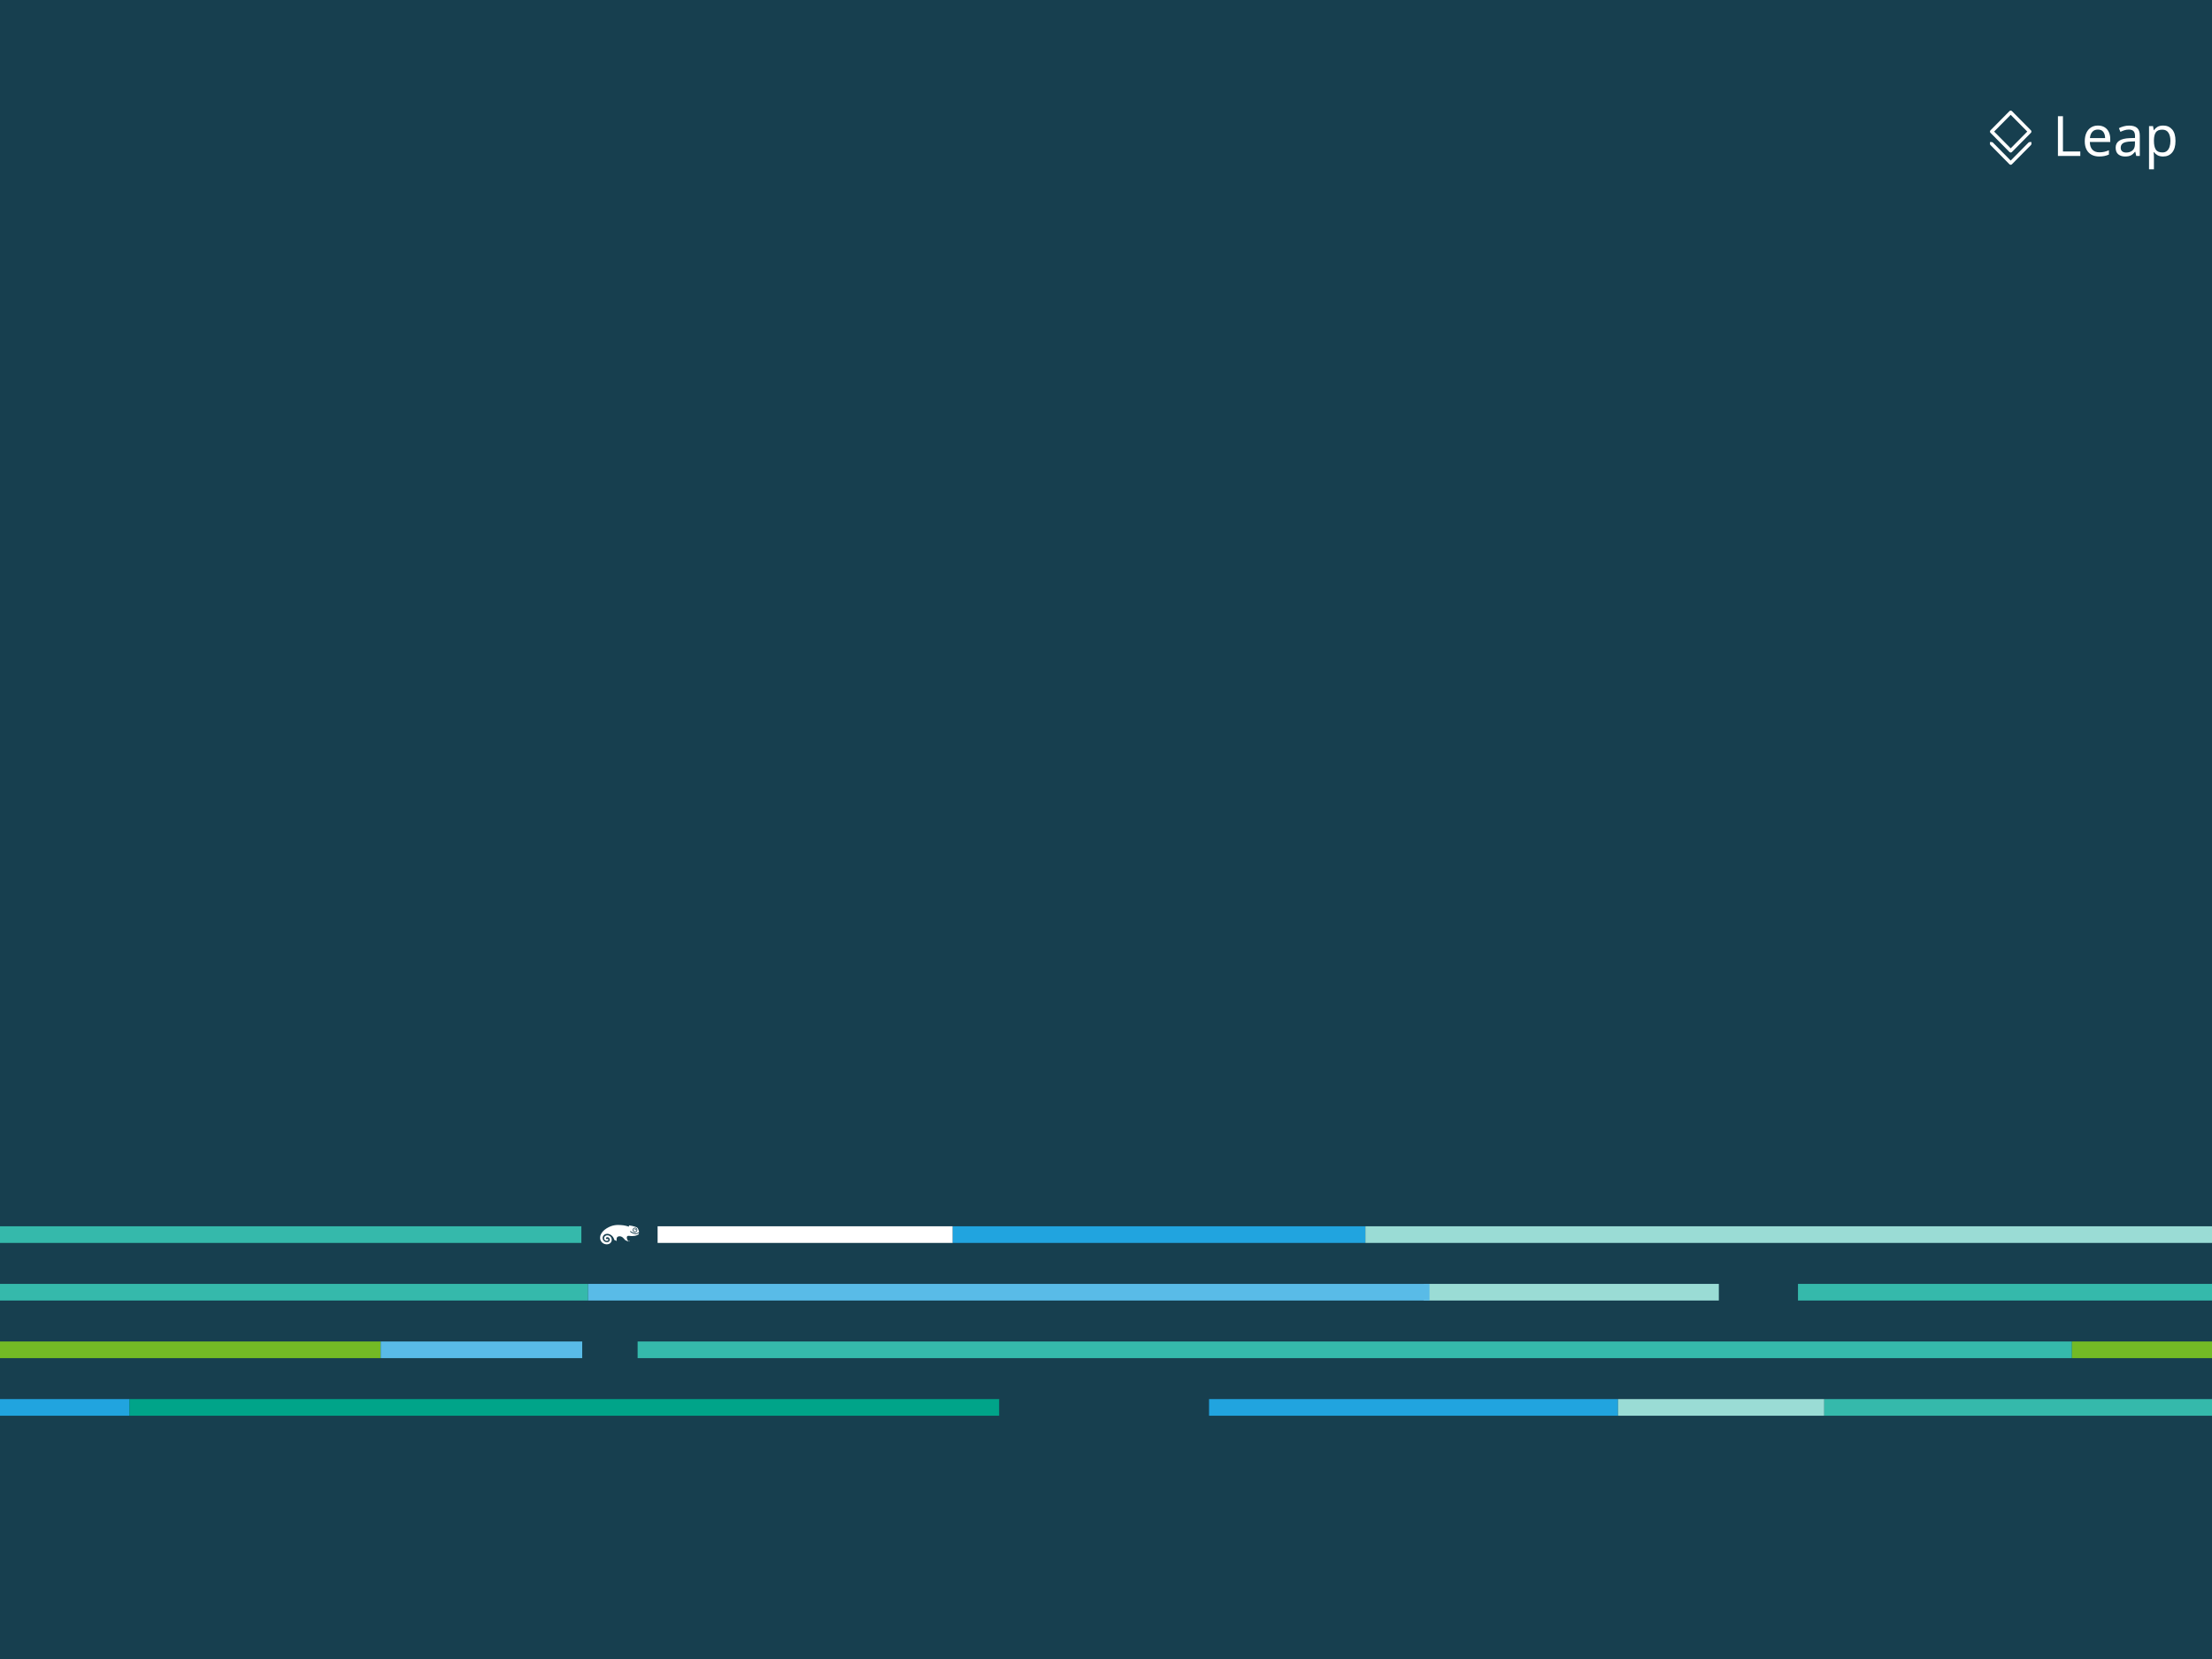
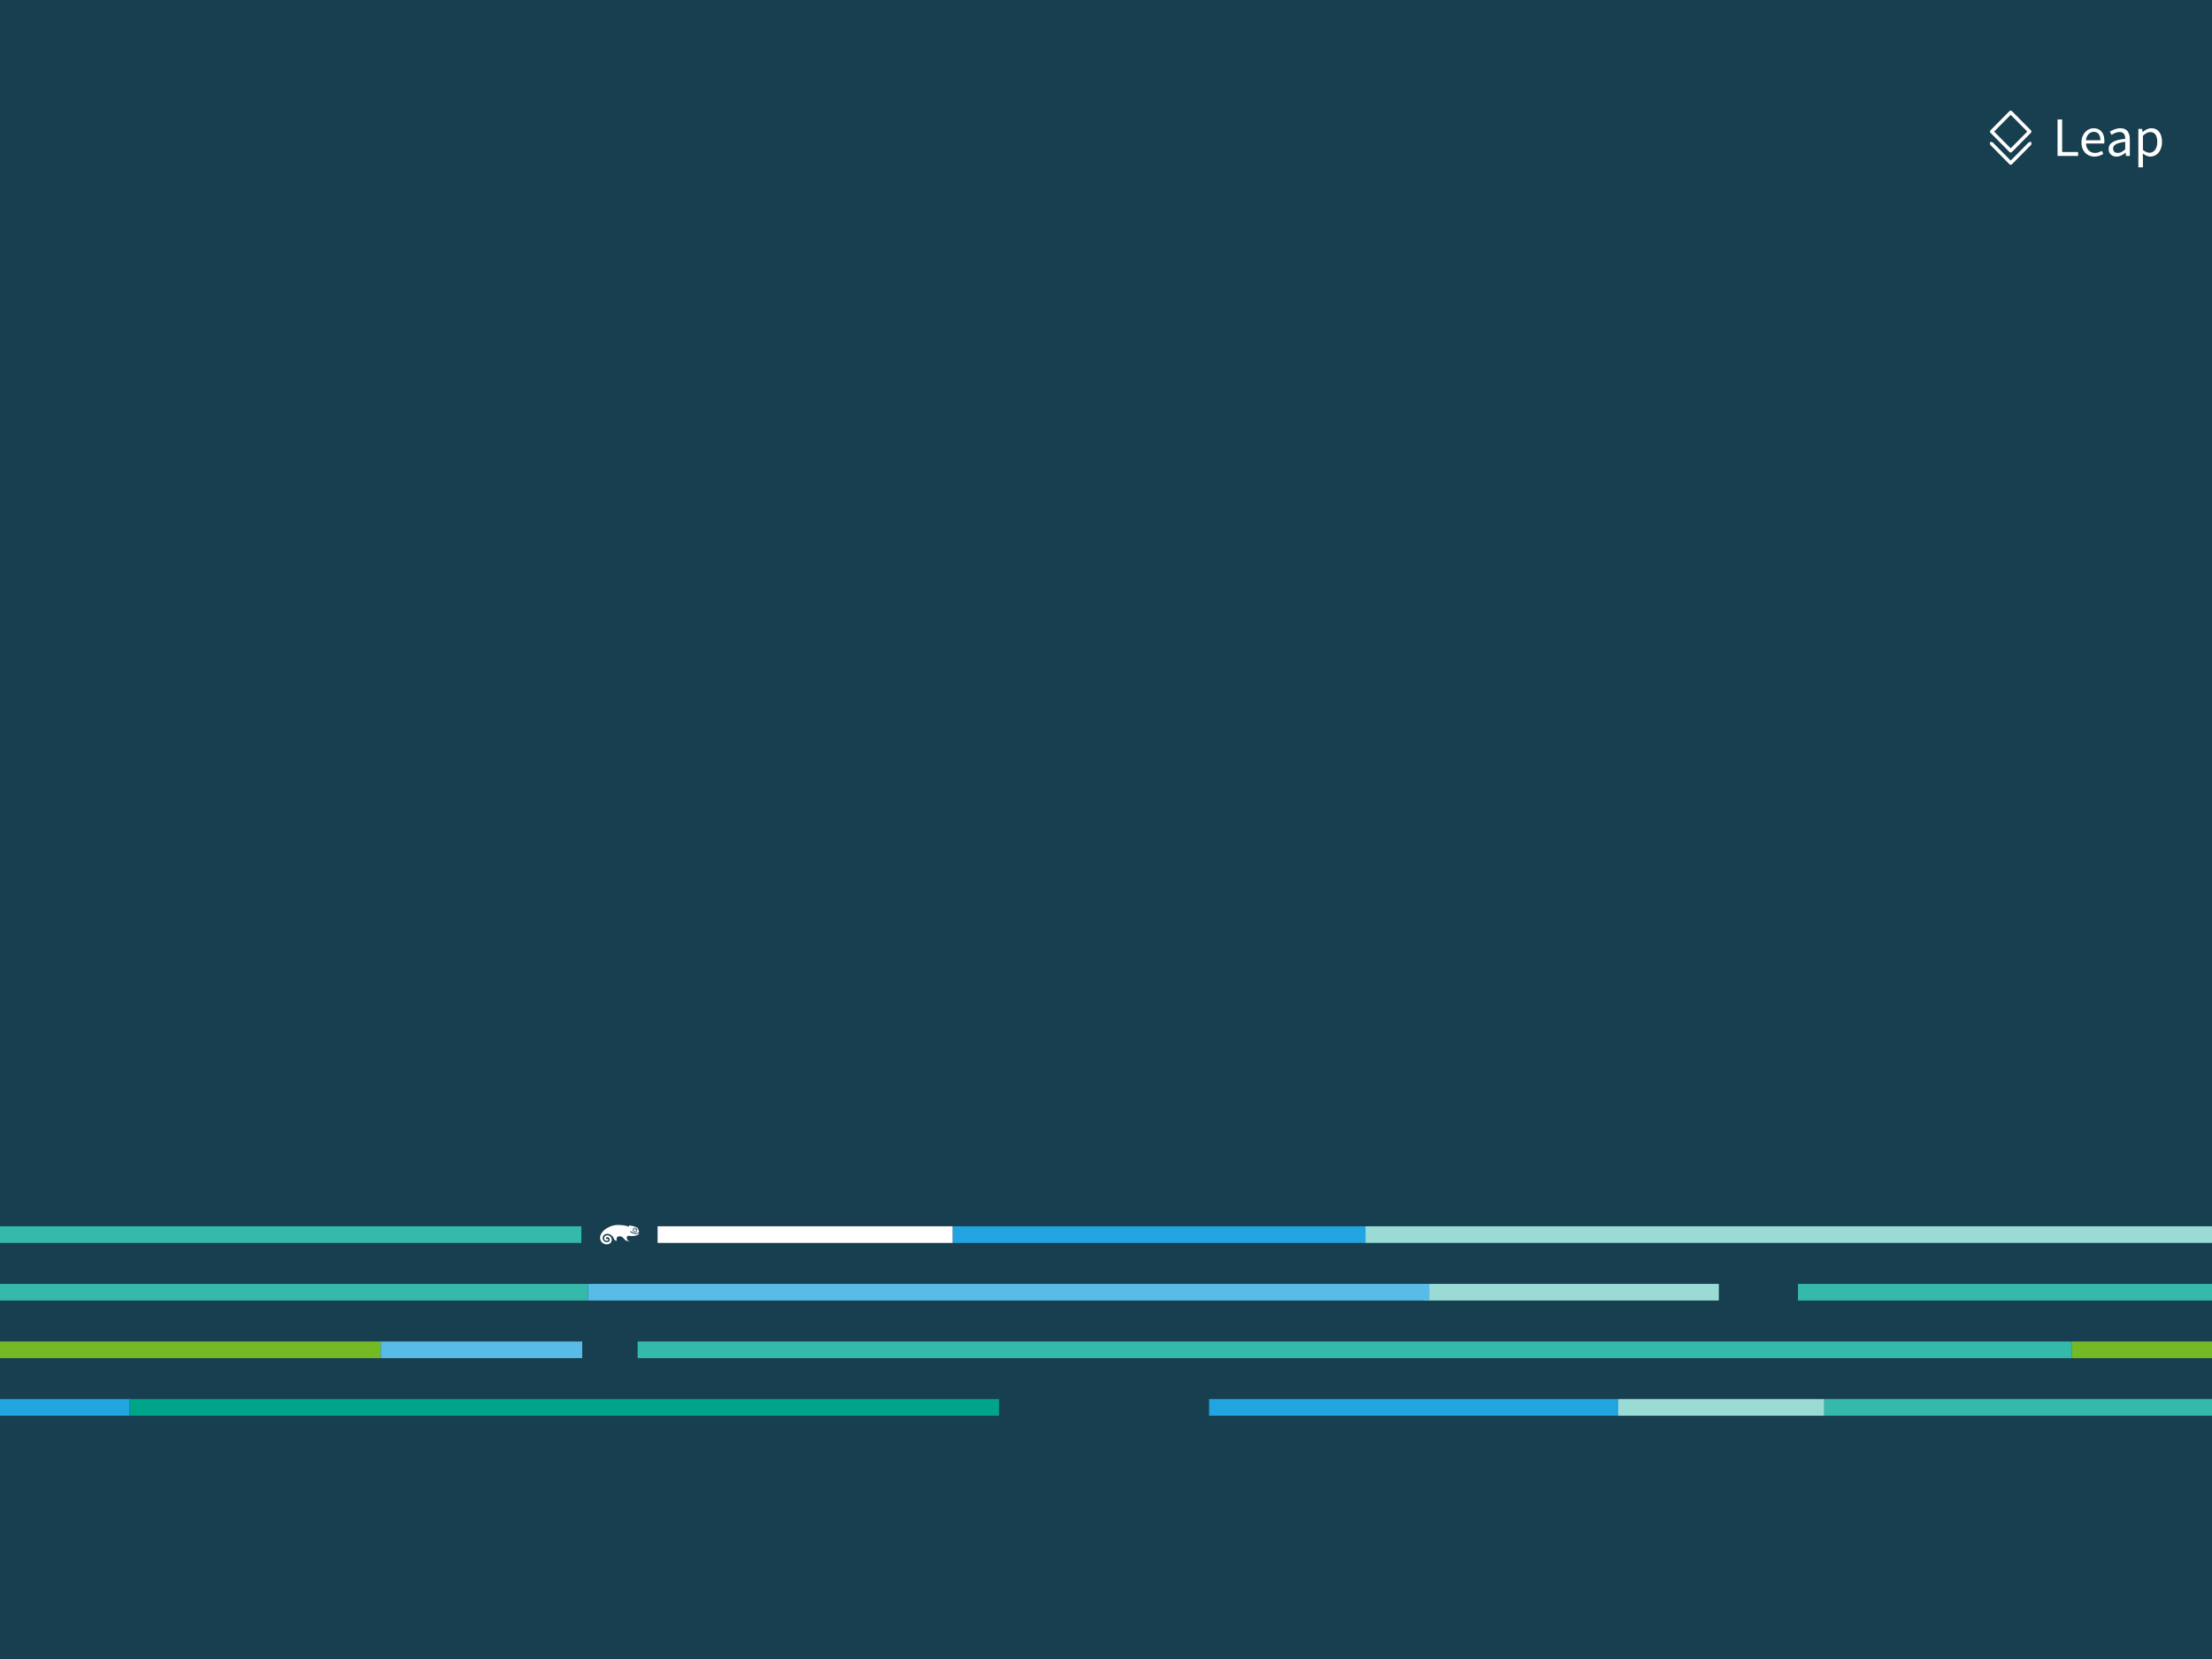
<svg xmlns="http://www.w3.org/2000/svg" width="1440" height="1080" viewBox="0 0 1440 1080" version="1.1" id="SVGRoot">
  <defs id="defs10" />
  <g id="layer1">
    <path id="rect25" style="fill:#173f4f;fill-opacity:1;stroke-width:0.866" d="M 0,0 H 1440 V 1080 H 0 Z" />
    <rect style="fill:#35b9ab;fill-opacity:1;stroke-width:0.76" id="rect859" width="378.567" height="10.833" x="0" y="798.3" />
    <rect style="fill:#173f4f;fill-opacity:1;stroke-width:1.022" id="rect865" width="49.524" height="10.833" x="378.567" y="798.3" />
    <rect style="fill:#ffffff;fill-opacity:1;stroke-width:1.793" id="rect869" width="192.094" height="10.833" x="428.098" y="798.3" />
    <rect style="fill:#21a4df;fill-opacity:1;stroke-width:1.638" id="rect873" width="268.632" height="10.833" x="620.247" y="798.3" />
    <rect style="fill:#9adcd5;fill-opacity:1;stroke-width:0.63" id="rect877" width="551.12" height="10.833" x="888.879" y="798.3" />
    <rect style="fill:#35b9ab;fill-opacity:1;stroke-width:0.764" id="rect859-3" width="382.836" height="10.833" x="0" y="835.8" />
    <rect style="fill:#173f4f;fill-opacity:1;stroke-width:1.022" id="rect865-6" width="49.524" height="10.833" x="1136.586" y="835.8" />
    <rect style="fill:#9adcd5;fill-opacity:1;stroke-width:1.793" id="rect869-7" width="192.094" height="10.833" x="926.855" y="835.8" />
    <rect style="fill:#35b9ab;fill-opacity:1;stroke-width:1.641" id="rect873-5" width="269.525" height="10.833" x="1170.474" y="835.8" />
    <rect style="fill:#59bbe7;fill-opacity:1;stroke-width:0.628" id="rect877-3" width="547.769" height="10.833" x="382.836" y="835.8" />
    <rect style="fill:#73ba25;fill-opacity:1;stroke-width:0.605" id="rect932" width="247.836" height="10.833" x="0" y="873.3" />
    <rect style="fill:#59bbe7;fill-opacity:1;stroke-width:0.712" id="rect937" width="131.25" height="10.833" x="247.836" y="873.3" />
    <rect style="fill:#173f4f;fill-opacity:1;stroke-width:0.724" id="rect957" width="36" height="10.833" x="379.086" y="873.3" />
    <rect style="fill:#35b9ab;fill-opacity:1;stroke-width:3.352" id="rect961" width="933.75" height="10.833" x="415.086" y="873.3" />
    <rect style="fill:#73ba25;fill-opacity:1;stroke-width:0.796" id="rect965" width="91.164" height="10.833" x="1348.836" y="873.3" />
    <rect style="fill:#21a4df;fill-opacity:1;stroke-width:0.72" id="rect976" width="84.38" height="10.833" x="0" y="910.8" />
    <rect style="fill:#00a489;fill-opacity:1;stroke-width:0.635" id="rect980" width="566.25" height="10.833" x="84.336" y="910.8" />
    <rect style="fill:#173f4f;fill-opacity:1;stroke-width:0.705" id="rect984" width="136.5" height="10.833" x="650.586" y="910.8" />
    <rect style="fill:#21a4df;fill-opacity:1;stroke-width:0.521" id="rect992" width="266.25" height="10.833" x="787.086" y="910.8" />
    <rect style="fill:#9adcd5;fill-opacity:1;stroke-width:0.529" id="rect996" width="134.25" height="10.833" x="1053.336" y="910.8" />
    <rect style="fill:#35b9ab;fill-opacity:1;stroke-width:0.74" id="rect998" width="252.414" height="10.833" x="1187.586" y="910.8" />
    <g transform="matrix(0.08476353,0,0,0.08476353,369.0367,759.9679)" fill="#73ba25" id="g64" style="fill:#ffffff">
      <path id="Geeko" d="m 523.71,467.88 c -3.311,-0.119 -6.451,1.051 -8.85,3.301 -2.399,2.25 -3.815,5.298 -3.915,8.599 -0.23,6.821 5.111,12.559 11.916,12.81 3.309,0.1 6.465,-1.07 8.878,-3.32 2.41,-2.261 3.795,-5.311 3.901,-8.599 0.23,-6.819 -5.109,-12.549 -11.93,-12.791 z m 2.021,13.512 c -3.031,0 -5.479,-1.64 -5.479,-3.65 0,-2.029 2.448,-3.66 5.479,-3.66 3.031,0 5.486,1.631 5.486,3.66 0,2.01 -2.457,3.65 -5.486,3.65 z m 28.798,14.729 c 0.089,-0.069 0.295,-0.251 0.268,-0.419 -0.685,-4.279 -7.059,-25.029 -11.884,-30.019 -1.329,-1.359 -2.394,-2.699 -4.55,-3.96 -17.454,-10.171 -58.863,-16.309 -60.803,-16.59 0,0 -0.195,-0.041 -0.33,0.091 -0.105,0.102 -0.125,0.3 -0.125,0.3 0,0 -0.16,8.58 -0.184,9.539 -4.229,-1.421 -34.972,-11.351 -63.791,-12.351 -24.44,-0.859 -60.033,-4.02 -107.2,24.98 l -1.394,0.868 c -22.19,13.841 -37.51,30.91 -45.518,50.739 -2.512,6.24 -5.889,20.32 -2.541,33.569 1.442,5.791 4.13,11.61 7.756,16.819 8.194,11.77 21.944,19.58 36.749,20.899 20.904,1.87 36.733,-7.519 42.363,-25.099 3.871,-12.13 0,-29.928 -14.839,-39.007 -12.07,-7.391 -25.049,-5.711 -32.578,-0.73 -6.531,4.33 -10.23,11.06 -10.165,18.451 0.151,13.11 11.444,20.078 19.564,20.099 2.359,0 4.728,-0.41 7.399,-1.28 0.951,-0.289 1.845,-0.649 2.831,-1.259 l 0.309,-0.181 0.195,-0.13 -0.065,0.039 c 1.85,-1.261 2.964,-3.311 2.964,-5.511 0,-0.6 -0.084,-1.208 -0.256,-1.821 -0.959,-3.32 -4.239,-5.328 -7.638,-4.709 l -0.46,0.109 -0.621,0.189 -0.901,0.31 c -1.87,0.46 -3.269,0.5 -3.569,0.51 -0.951,-0.061 -5.625,-1.461 -5.625,-6.58 v -0.07 c 0,-1.88 0.754,-3.199 1.17,-3.92 1.454,-2.28 5.435,-4.518 10.814,-4.05 7.059,0.61 12.149,4.23 15.52,11.06 3.129,6.349 2.31,14.159 -2.11,19.88 -4.39,5.668 -12.205,8.078 -22.598,6.959 -10.481,-1.159 -19.34,-7.191 -24.303,-16.579 -4.856,-9.178 -5.121,-20.059 -0.686,-28.418 10.609,-20.029 30.649,-19.82 41.637,-17.921 16.26,2.82 34.758,17.819 41.319,35.138 1.059,2.761 1.599,4.949 2.071,6.95 l 0.709,2.99 18.37,8.969 c 0.395,0.193 0.528,0.258 0.686,0.14 0.189,-0.141 0.081,-0.53 0.081,-0.53 -0.114,-0.41 -0.381,-0.789 -0.805,-5.93 -0.349,-4.562 -1.059,-17.051 5.228,-23.24 2.441,-2.419 6.161,-4.578 9.099,-5.269 12.04,-2.941 26.159,-0.912 39.507,14.539 6.91,7.98 10.279,11.619 11.97,13.249 0,0 0.385,0.363 0.589,0.531 0.223,0.183 0.369,0.338 0.695,0.519 0.558,0.31 22.954,10.621 22.954,10.621 0,0 0.265,0.132 0.461,-0.11 0.194,-0.24 0.01,-0.479 0.01,-0.479 -0.149,-0.17 -14.199,-18.328 -11.698,-33.279 1.97,-11.909 11.447,-10.83 24.558,-9.35 4.279,0.5 9.152,1.059 14.196,1.172 14.084,0.089 29.254,-2.511 38.604,-6.601 6.049,-2.629 9.909,-4.379 12.328,-6.579 0.87,-0.721 1.321,-1.891 1.791,-3.15 l 0.33,-0.831 c 0.391,-1.021 0.966,-3.171 1.219,-4.35 0.102,-0.519 0.221,-1.027 -0.209,-1.359 -0.393,-0.303 -1.294,0.24 -1.294,0.24 -4.106,2.471 -14.369,7.151 -23.965,7.35 -11.914,0.24 -36.054,-12.061 -38.555,-13.36 -1.674,-3.986 -3.346,-7.972 -5.044,-11.948 17.27,11.379 31.594,17.668 42.559,18.638 12.207,1.087 21.723,-5.572 25.853,-8.343 0.541,-0.359 1.08,-0.762 1.576,-1.149 z m -48.992,-16.369 c 0.175,-4.73 2.155,-9.12 5.614,-12.34 3.46,-3.231 7.975,-4.9 12.708,-4.749 9.76,0.349 17.43,8.589 17.095,18.338 -0.184,4.73 -2.164,9.12 -5.614,12.33 -3.46,3.25 -7.964,4.92 -12.719,4.76 -9.75,-0.36 -17.411,-8.58 -17.084,-18.338 z" clip-rule="evenodd" fill-rule="evenodd" style="fill:#ffffff" />
      <g transform="matrix(1.7539,0,0,1.7539,-692,-166.47)" id="g62" style="fill:#ffffff">
        <path d="m 667.46,415.23 c 1.218,0 2.188,0.99 2.188,2.229 0,1.257 -0.971,2.237 -2.198,2.237 -1.218,0 -2.208,-0.98 -2.208,-2.237 0,-1.238 0.99,-2.229 2.208,-2.229 z m -0.01,0.346 c -0.98,0 -1.782,0.842 -1.782,1.882 0,1.06 0.802,1.891 1.792,1.891 0.99,0.011 1.782,-0.831 1.782,-1.881 0,-1.05 -0.792,-1.892 -1.782,-1.892 z m -0.416,3.179 h -0.396 v -2.485 c 0.208,-0.03 0.406,-0.06 0.703,-0.06 0.377,0 0.624,0.079 0.772,0.188 0.149,0.108 0.229,0.276 0.229,0.515 0,0.326 -0.218,0.524 -0.485,0.604 v 0.021 c 0.218,0.039 0.366,0.237 0.416,0.604 0.06,0.387 0.118,0.535 0.158,0.614 h -0.416 c -0.06,-0.079 -0.119,-0.307 -0.168,-0.634 -0.06,-0.316 -0.218,-0.436 -0.535,-0.436 h -0.277 v 1.069 z m 0,-1.377 h 0.287 c 0.327,0 0.604,-0.118 0.604,-0.426 0,-0.218 -0.158,-0.436 -0.604,-0.436 -0.129,0 -0.218,0.01 -0.287,0.021 z" fill="#73ba25" id="path60" style="fill:#ffffff" />
      </g>
    </g>
    <path d="m 1308.902,72 a 1.125,1.138 0 0 0 -0.742,0.328 l -12.374,12.518 a 1.125,1.138 0 0 0 0,1.609 l 12.374,12.518 a 1.125,1.138 0 0 0 1.59,0 l 12.374,-12.518 a 1.125,1.138 0 0 0 0,-1.609 L 1309.75,72.328 A 1.125,1.138 0 0 0 1308.902,72 Z m 0.052,2.743 10.784,10.909 -10.784,10.909 -10.783,-10.909 z m -13.499,17.736 v 1.138 a 1.125,1.138 0 0 0 0.331,0.805 l 12.374,12.518 a 1.125,1.138 0 0 0 1.59,0 l 12.374,-12.518 a 1.125,1.138 0 0 0 0.331,-0.805 1.125,1.138 0 0 0 0,-0.051 v -1.085 h -1.125 a 1.125,1.138 0 0 0 -0.795,0.335 l -11.579,11.713 -11.579,-11.713 a 1.125,1.138 0 0 0 -0.795,-0.328 v -0.002 z" color="#000000" color-rendering="auto" dominant-baseline="auto" fill="#fbc75d" image-rendering="auto" shape-rendering="auto" solid-color="#000000" stop-color="#000000" style="font-variant-ligatures:normal;font-variant-position:normal;font-variant-caps:normal;font-variant-numeric:normal;font-variant-alternates:normal;font-variant-east-asian:normal;font-feature-settings:normal;font-variation-settings:normal;text-indent:0;text-decoration:none;text-decoration-line:none;text-decoration-style:solid;text-decoration-color:#000000;text-transform:none;text-orientation:mixed;white-space:normal;shape-padding:0;shape-margin:0;inline-size:0;isolation:auto;mix-blend-mode:normal;fill:#ffffff;fill-opacity:1;stroke-width:0.151" id="path64-3" />
-     <text xml:space="preserve" style="font-style:normal;font-weight:normal;font-size:36.231px;line-height:1.25;font-family:sans-serif;fill:#ffffff;fill-opacity:1;stroke:none;stroke-width:0.906" x="1336.188" y="101.516" id="text323-6">
-       <tspan id="tspan321-7" x="1336.188" y="101.516" style="font-style:normal;font-variant:normal;font-weight:normal;font-stretch:normal;font-family:'Source Sans Pro';-inkscape-font-specification:'Source Sans Pro';fill:#ffffff;stroke-width:0.906">Leap</tspan>
-     </text>
+     <g aria-label="Leap" id="text323-6" style="font-style:normal;font-weight:normal;font-size:36.231px;line-height:1.25;font-family:sans-serif;fill:#ffffff;fill-opacity:1;stroke:none;stroke-width:0.906">
+       <path id="path5348" style="font-style:normal;font-variant:normal;font-weight:normal;font-stretch:normal;font-family:'Source Sans Pro';-inkscape-font-specification:'Source Sans Pro';fill:#ffffff;stroke-width:0.906" d="M 1339.449 77.748 L 1339.449 101.516 L 1352.853 101.516 L 1352.853 98.943 L 1342.455 98.943 L 1342.455 77.748 L 1339.449 77.748 z M 1362.926 83.473 C 1358.904 83.473 1355.027 86.987 1355.027 92.748 C 1355.027 98.509 1358.761 101.951 1363.471 101.951 C 1365.862 101.951 1367.746 101.117 1369.268 100.139 L 1368.217 98.182 C 1366.912 99.015 1365.499 99.559 1363.832 99.559 C 1360.463 99.559 1358.18 97.167 1357.963 93.436 L 1369.846 93.436 C 1369.918 93.001 1369.955 92.348 1369.955 91.732 C 1369.955 86.696 1367.418 83.473 1362.926 83.473 z M 1380.391 83.473 C 1377.564 83.473 1375.099 84.705 1373.469 85.756 L 1374.629 87.82 C 1376.006 86.878 1377.854 85.936 1379.883 85.936 C 1382.781 85.936 1383.506 88.111 1383.506 90.357 C 1376.006 91.191 1372.709 93.111 1372.709 96.951 C 1372.709 100.103 1374.919 101.951 1377.853 101.951 C 1380.064 101.951 1382.021 100.791 1383.688 99.414 L 1383.795 99.414 L 1384.049 101.516 L 1386.514 101.516 L 1386.514 90.719 C 1386.514 86.335 1384.702 83.473 1380.391 83.473 z M 1400.498 83.473 C 1398.433 83.473 1396.477 84.595 1394.883 85.936 L 1394.773 85.936 L 1394.52 83.908 L 1392.057 83.908 L 1392.057 108.943 L 1395.027 108.943 L 1395.027 103.002 L 1394.955 99.922 C 1396.585 101.19 1398.215 101.951 1399.846 101.951 C 1403.867 101.951 1407.455 98.435 1407.455 92.457 C 1407.455 86.986 1405.027 83.473 1400.498 83.473 z M 1362.998 85.828 C 1365.752 85.828 1367.348 87.748 1367.348 91.299 L 1357.926 91.299 C 1358.288 87.821 1360.534 85.828 1362.998 85.828 z M 1399.736 85.973 C 1403.07 85.973 1404.375 88.58 1404.375 92.457 C 1404.375 96.805 1402.236 99.451 1399.338 99.451 C 1398.178 99.451 1396.621 98.944 1395.027 97.604 L 1395.027 88.363 C 1396.766 86.805 1398.251 85.973 1399.736 85.973 z M 1383.506 92.312 L 1383.506 97.205 C 1381.803 98.727 1380.426 99.559 1378.723 99.559 C 1376.984 99.559 1375.607 98.725 1375.607 96.732 C 1375.607 94.486 1377.637 93.037 1383.506 92.312 z " />
+     </g>
  </g>
</svg>
